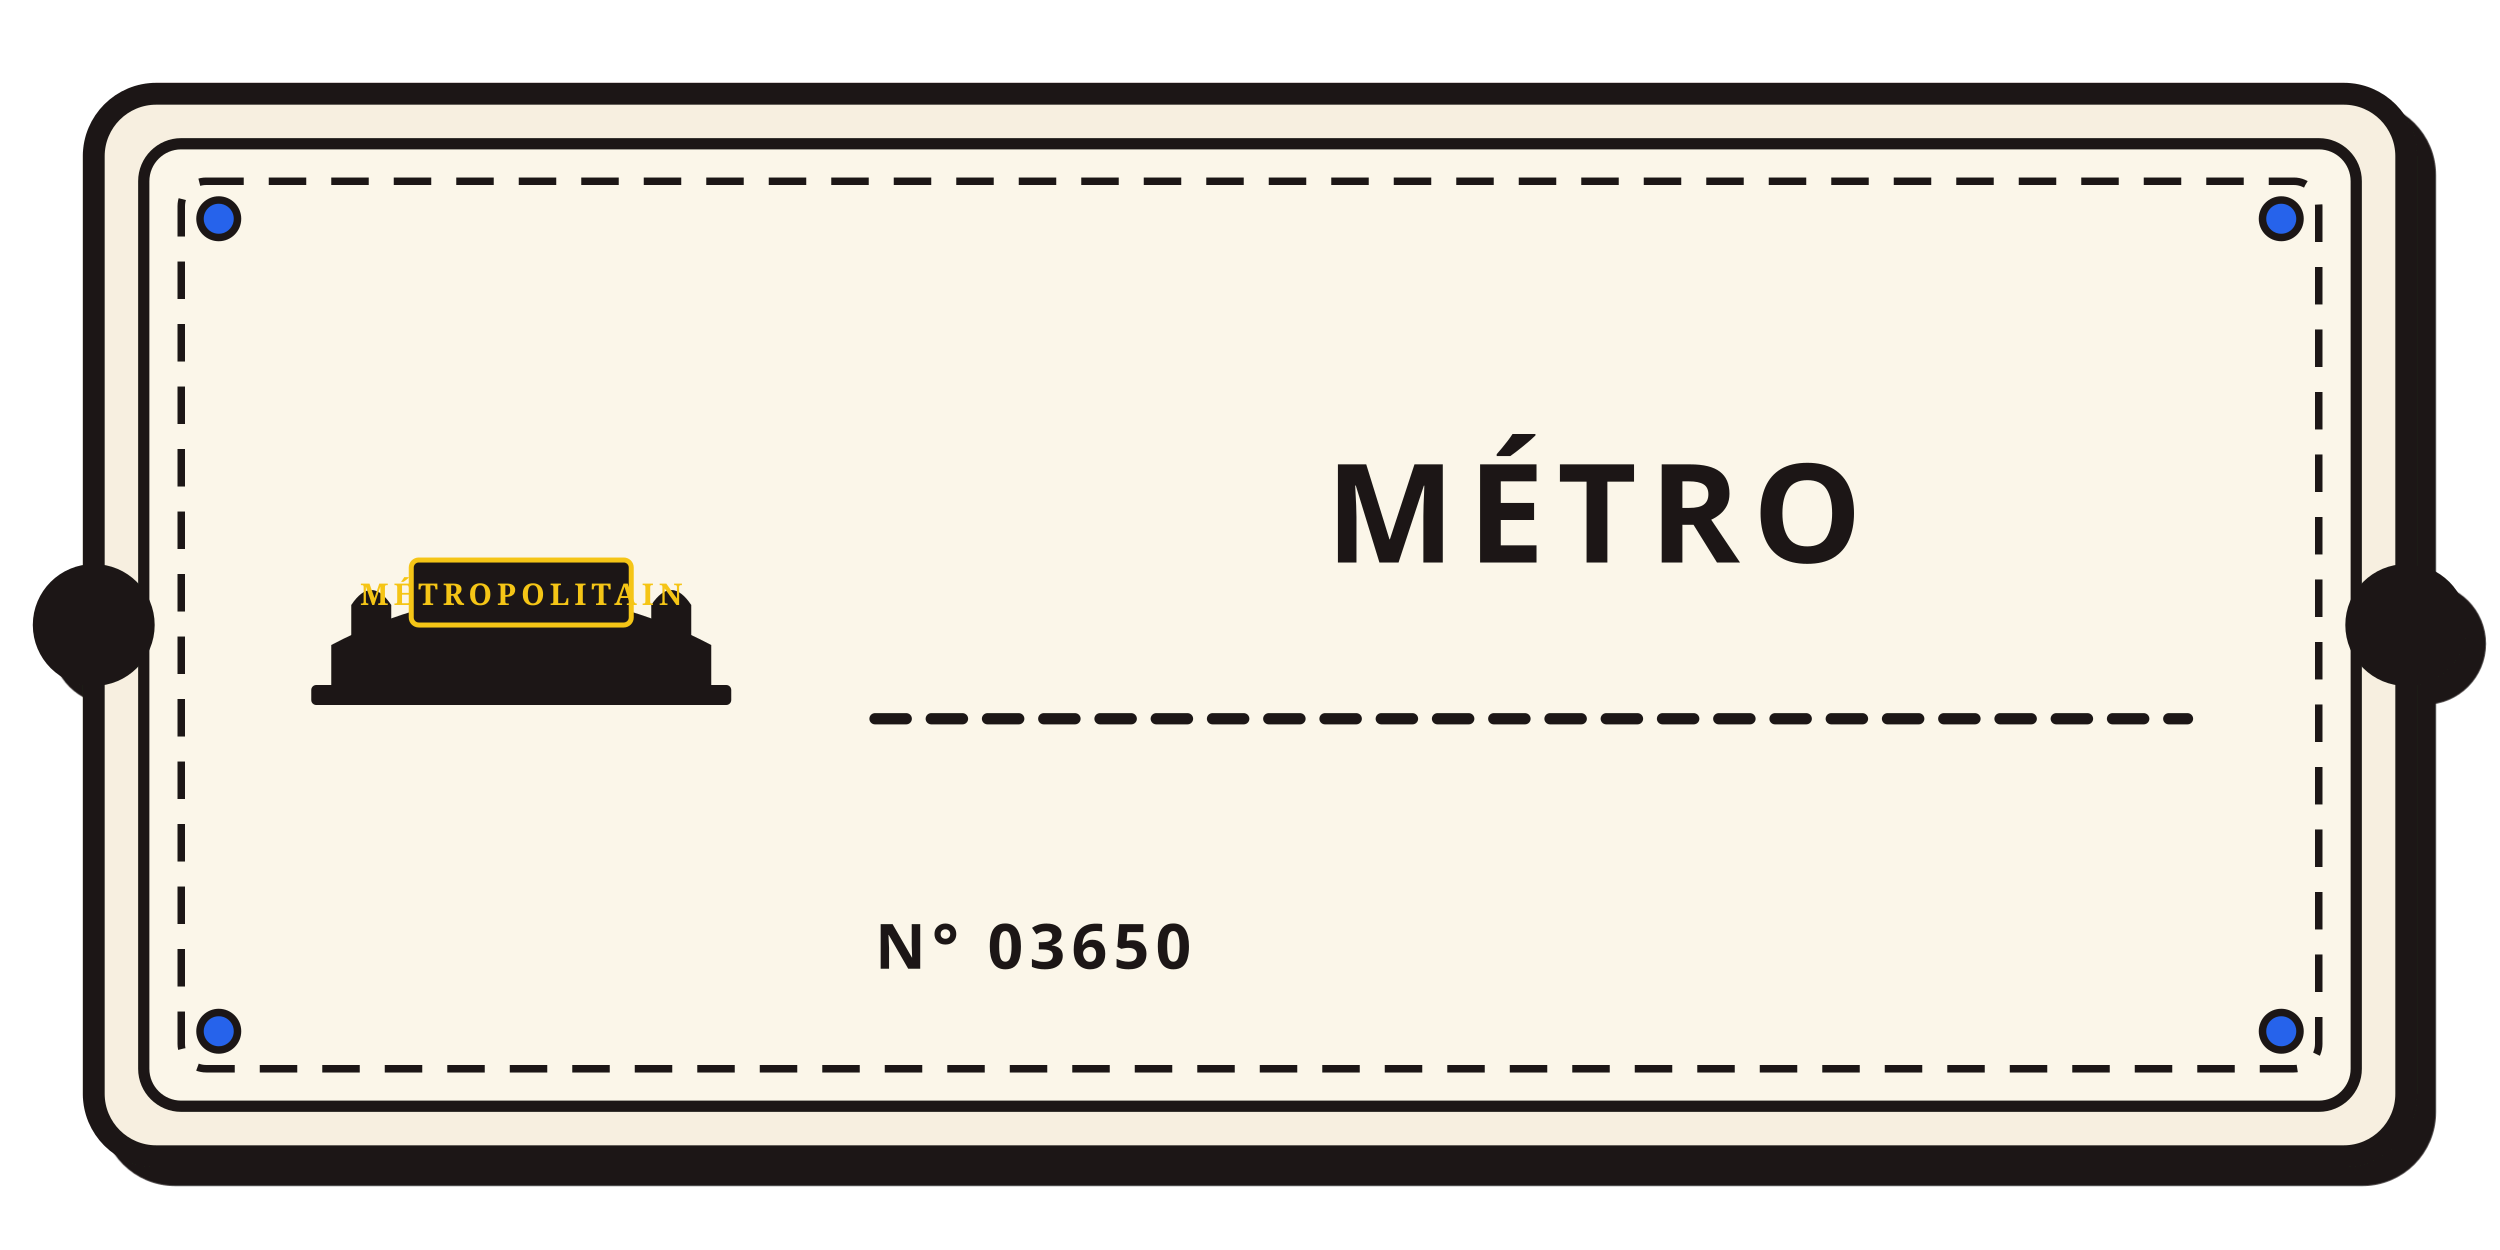
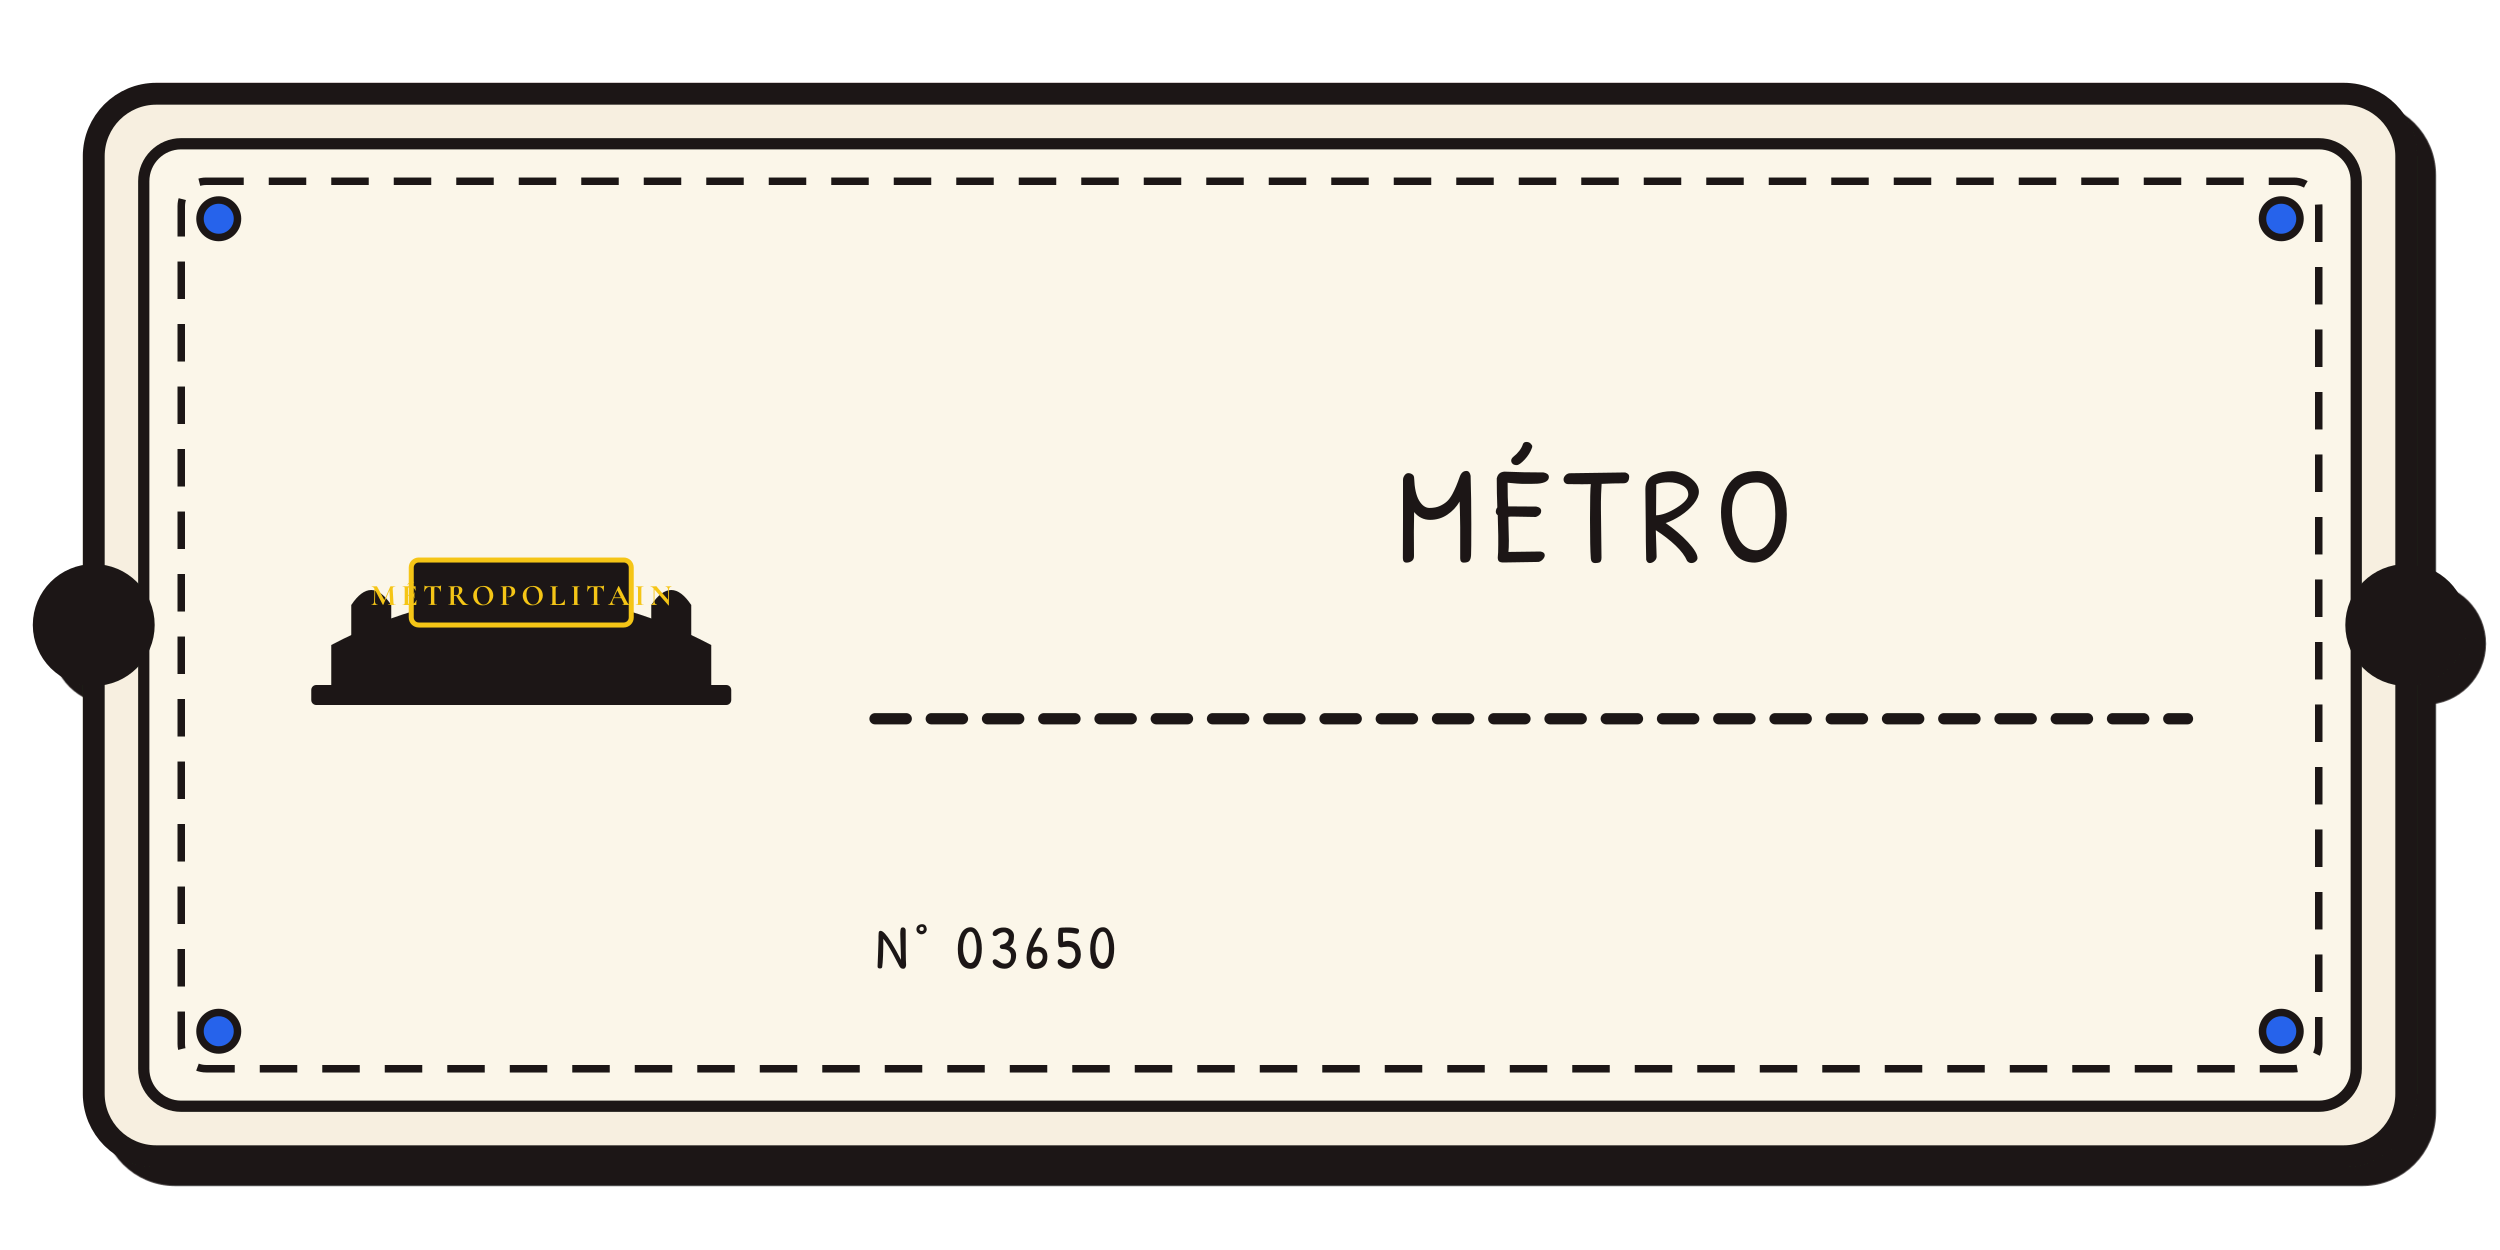
<svg xmlns="http://www.w3.org/2000/svg" viewBox="0 0 400 200" width="100%" height="100%">
  <defs>
    <filter id="comicShadow" x="-10%" y="-10%" width="125%" height="125%">
      <feDropShadow id="ticket-shadow" dx="3" dy="3" stdDeviation="0" flood-color="#1C1917" flood-opacity="1" />
    </filter>
  </defs>
  <g filter="url(#comicShadow)">
    <rect x="15" y="15" width="370" height="170" rx="10" ry="10" fill="#F7EFE0" stroke="#1C1917" stroke-width="3.5" />
    <rect x="23" y="23" width="354" height="154" rx="6" ry="6" fill="#FBF6E9" stroke="#1C1917" stroke-width="1.8" />
    <rect x="29" y="29" width="342" height="142" rx="4" ry="4" fill="none" stroke="#1C1917" stroke-width="1.2" stroke-dasharray="6,4" />
    <g id="ticket-accents" fill="#2563EB" stroke="#1C1917" stroke-width="1.2">
      <circle cx="35" cy="35" r="3" />
      <circle cx="365" cy="35" r="3" />
      <circle cx="35" cy="165" r="3" />
      <circle cx="365" cy="165" r="3" />
    </g>
    <circle cx="15" cy="100" r="9" fill="#1C1917" stroke="#1C1917" stroke-width="1.5" />
    <circle cx="385" cy="100" r="9" fill="#1C1917" stroke="#1C1917" stroke-width="1.5" />
    <g id="ticket-glyph" transform="translate(85, 100)">
      <g transform="scale(0.8) translate(-50, -28)">
        <path d="M 10,32 Q 48,12 86,32 L 86,40 L 10,40 Z" fill="#1C1917" />
        <path d="M 14,40 L 14,24 Q 18,18 22,24 L 22,40 Z" fill="#1C1917" />
        <path d="M 74,40 L 74,24 Q 78,18 82,24 L 82,40 Z" fill="#1C1917" />
        <rect x="26" y="15" width="44" height="13" rx="1.5" fill="#1C1917" stroke="#F5C518" stroke-width="1" />
-         <text x="48" y="24" font-family="'Cormorant Garamond', 'EB Garamond', serif" font-size="6" font-weight="bold" fill="#F5C518" text-anchor="middle" letter-spacing="1">MÉTROPOLITAIN</text>
+         <g fill="#F5C518">
+           <path d="M18.58,23.24 L18.64,20.39 L18.81,20.40 L18.75,23.24 Q18.74,23.56 18.88,23.74 Q19.01,23.93 19.26,23.93 Q19.27,23.93 19.27,23.96 Q19.27,24.00 19.26,24.00 Q19.12,24.00 18.99,23.99 Q18.85,23.99 18.67,23.99 Q18.48,23.99 18.33,23.99 Q18.17,24.00 18.04,24.00 Q18.02,24.00 18.02,23.96 Q18.02,23.93 18.04,23.93 Q18.28,23.93 18.43,23.74 Q18.57,23.56 18.58,23.24 ZM22.87,23.93 Q22.89,23.93 22.89,23.96 Q22.89,24.00 22.87,24.00 Q22.72,24.00 22.52,23.99 Q22.32,23.99 22.11,23.99 Q21.88,23.99 21.69,23.99 Q21.50,24.00 21.34,24.00 Q21.33,24.00 21.33,23.96 Q21.33,23.93 21.34,23.93 Q21.63,23.93 21.71,23.85 Q21.79,23.77 21.77,23.51 L21.63,20.85 L21.94,20.37 L20.41,23.96 Q20.40,23.98 20.36,23.98 Q20.32,23.98 20.31,23.96 L18.63,20.75 Q18.40,20.32 18.08,20.32 Q18.06,20.32 18.06,20.29 Q18.06,20.25 18.08,20.25 Q18.21,20.25 18.34,20.26 Q18.48,20.26 18.58,20.26 Q18.73,20.26 18.85,20.26 Q18.97,20.25 19.03,20.25 Q19.12,20.25 19.16,20.31 Q19.21,20.37 19.31,20.56 L20.65,23.08 L20.35,23.62 L21.76,20.40 Q21.79,20.32 21.83,20.28 Q21.87,20.25 21.94,20.25 Q22.00,20.25 22.06,20.26 Q22.13,20.26 22.22,20.26 Q22.41,20.26 22.55,20.26 Q22.68,20.25 22.81,20.25 Q22.83,20.25 22.83,20.29 Q22.83,20.32 22.81,20.32 Q22.54,20.32 22.41,20.44 Q22.28,20.55 22.29,20.79 L22.44,23.51 Q22.45,23.69 22.48,23.78 Q22.51,23.87 22.60,23.90 Q22.69,23.93 22.87,23.93 ZM26.92,24.00 L24.26,24.00 Q24.25,24.00 24.25,23.96 Q24.25,23.93 24.26,23.93 Q24.45,23.93 24.54,23.90 Q24.63,23.87 24.66,23.78 Q24.69,23.69 24.69,23.51 L24.69,20.74 Q24.69,20.56 24.66,20.48 Q24.63,20.39 24.54,20.36 Q24.45,20.32 24.26,20.32 Q24.25,20.32 24.25,20.29 Q24.25,20.25 24.26,20.25 L26.81,20.25 Q26.87,20.25 26.87,20.30 L26.88,21.10 Q26.88,21.11 26.85,21.12 Q26.82,21.13 26.81,21.11 Q26.71,20.75 26.48,20.59 Q26.26,20.42 25.88,20.42 L25.70,20.42 Q25.58,20.42 25.51,20.46 Q25.43,20.49 25.39,20.56 Q25.36,20.63 25.36,20.74 L25.36,23.49 Q25.36,23.60 25.39,23.68 Q25.42,23.76 25.48,23.80 Q25.54,23.83 25.63,23.83 L25.83,23.83 Q26.30,23.83 26.58,23.64 Q26.86,23.45 26.99,23.05 Q27.00,23.03 27.03,23.04 Q27.07,23.05 27.07,23.06 Q27.04,23.23 27.02,23.47 Q27.01,23.71 27.01,23.91 Q27.01,24.00 26.92,24.00 ZM26.58,22.66 Q26.58,22.42 26.39,22.27 Q26.21,22.13 25.85,22.13 L25.04,22.13 L25.04,21.97 L25.85,21.97 Q26.21,21.97 26.39,21.84 Q26.57,21.72 26.57,21.51 Q26.57,21.49 26.61,21.49 Q26.64,21.49 26.64,21.51 Q26.64,21.71 26.64,21.82 Q26.63,21.93 26.63,22.05 Q26.63,22.20 26.64,22.34 Q26.65,22.49 26.65,22.66 Q26.65,22.67 26.62,22.67 Q26.58,22.67 26.58,22.66 ZM25.22,19.93 Q25.20,19.94 25.19,19.91 Q25.18,19.87 25.19,19.87 Q25.41,19.71 25.59,19.55 Q25.77,19.39 25.95,19.24 Q25.97,19.22 26.09,19.25 Q26.21,19.27 26.34,19.32 Q26.47,19.37 26.54,19.41 Q26.62,19.45 26.56,19.46 Q26.15,19.56 25.84,19.67 Q25.53,19.79 25.22,19.93 ZM29.66,20.39 Q29.30,20.39 29.04,20.63 Q28.79,20.87 28.64,21.32 Q28.63,21.34 28.60,21.33 Q28.57,21.33 28.57,21.31 Q28.58,21.23 28.59,21.07 Q28.61,20.92 28.62,20.74 Q28.64,20.56 28.65,20.39 Q28.65,20.23 28.65,20.12 Q28.65,20.09 28.69,20.09 Q28.72,20.09 28.72,20.12 Q28.72,20.18 28.78,20.20 Q28.85,20.23 28.93,20.24 Q29.01,20.25 29.06,20.25 Q29.58,20.27 30.27,20.27 Q30.69,20.27 30.94,20.26 Q31.19,20.25 31.43,20.25 Q31.64,20.25 31.75,20.22 Q31.86,20.20 31.89,20.10 Q31.90,20.08 31.93,20.08 Q31.97,20.08 31.97,20.10 Q31.95,20.20 31.95,20.37 Q31.94,20.54 31.93,20.73 Q31.92,20.92 31.91,21.07 Q31.91,21.23 31.91,21.31 Q31.91,21.33 31.88,21.33 Q31.85,21.33 31.84,21.31 Q31.75,20.84 31.50,20.61 Q31.25,20.39 30.90,20.39 Q30.78,20.39 30.72,20.42 Q30.65,20.45 30.63,20.53 Q30.61,20.61 30.61,20.75 L30.61,23.51 Q30.61,23.69 30.65,23.78 Q30.68,23.87 30.79,23.90 Q30.89,23.93 31.11,23.93 Q31.13,23.93 31.13,23.96 Q31.13,24.00 31.11,24.00 Q30.94,24.00 30.73,23.99 Q30.52,23.99 30.27,23.99 Q30.03,23.99 29.82,23.99 Q29.61,24.00 29.43,24.00 Q29.42,24.00 29.42,23.96 Q29.42,23.93 29.43,23.93 Q29.64,23.93 29.75,23.90 Q29.86,23.87 29.90,23.78 Q29.94,23.69 29.94,23.51 L29.94,20.74 Q29.94,20.60 29.92,20.53 Q29.90,20.45 29.84,20.42 Q29.78,20.39 29.66,20.39 ZM36.37,24.00 Q36.28,24.00 36.08,23.77 Q35.88,23.55 35.59,23.12 Q35.31,22.70 34.96,22.10 L35.51,21.94 Q35.99,22.66 36.33,23.10 Q36.67,23.54 36.93,23.73 Q37.20,23.93 37.44,23.93 Q37.45,23.93 37.45,23.96 Q37.45,24.00 37.44,24.00 Q37.02,24.00 36.75,24.00 Q36.49,24.00 36.37,24.00 ZM35.08,20.23 Q35.63,20.23 35.93,20.43 Q36.22,20.63 36.22,20.99 Q36.22,21.35 36.03,21.62 Q35.83,21.89 35.52,22.04 Q35.21,22.19 34.87,22.19 Q34.78,22.19 34.70,22.19 Q34.61,22.19 34.54,22.19 L34.54,23.51 Q34.54,23.69 34.57,23.78 Q34.60,23.87 34.69,23.90 Q34.78,23.93 34.96,23.93 Q34.98,23.93 34.98,23.96 Q34.98,24.00 34.96,24.00 Q34.81,24.00 34.62,23.99 Q34.42,23.99 34.20,23.99 Q33.98,23.99 33.79,23.99 Q33.59,24.00 33.43,24.00 Q33.42,24.00 33.42,23.96 Q33.42,23.93 33.43,23.93 Q33.62,23.93 33.71,23.90 Q33.80,23.87 33.83,23.78 Q33.87,23.69 33.87,23.51 L33.87,20.74 Q33.87,20.56 33.84,20.48 Q33.81,20.39 33.72,20.36 Q33.63,20.32 33.44,20.32 Q33.43,20.32 33.43,20.29 Q33.43,20.25 33.44,20.25 Q33.60,20.25 33.79,20.26 Q33.98,20.27 34.20,20.27 Q34.39,20.27 34.63,20.25 Q34.87,20.23 35.08,20.23 ZM35.54,21.22 Q35.54,20.87 35.47,20.68 Q35.40,20.50 35.27,20.43 Q35.14,20.36 34.98,20.36 Q34.74,20.36 34.64,20.45 Q34.54,20.54 34.54,20.75 L34.54,22.02 Q34.62,22.03 34.72,22.04 Q34.81,22.04 34.89,22.04 Q35.24,22.04 35.39,21.85 Q35.54,21.65 35.54,21.22 ZM40.29,24.07 Q39.86,24.07 39.51,23.92 Q39.16,23.77 38.91,23.50 Q38.66,23.23 38.52,22.88 Q38.39,22.52 38.39,22.13 Q38.39,21.64 38.58,21.28 Q38.77,20.91 39.08,20.67 Q39.39,20.42 39.76,20.30 Q40.13,20.18 40.50,20.18 Q40.95,20.18 41.30,20.34 Q41.65,20.50 41.89,20.77 Q42.14,21.04 42.27,21.38 Q42.40,21.73 42.40,22.09 Q42.40,22.51 42.23,22.87 Q42.06,23.23 41.77,23.50 Q41.48,23.77 41.10,23.92 Q40.72,24.07 40.29,24.07 ZM40.49,23.92 Q40.82,23.92 41.09,23.73 Q41.35,23.54 41.51,23.17 Q41.66,22.79 41.66,22.26 Q41.66,21.71 41.49,21.28 Q41.32,20.84 41.01,20.59 Q40.70,20.35 40.26,20.35 Q39.71,20.35 39.42,20.76 Q39.13,21.17 39.13,21.91 Q39.13,22.34 39.23,22.71 Q39.33,23.08 39.51,23.36 Q39.70,23.63 39.95,23.77 Q40.20,23.92 40.49,23.92 ZM44.99,23.49 Q44.99,23.67 45.03,23.76 Q45.06,23.86 45.19,23.89 Q45.32,23.93 45.56,23.93 Q45.58,23.93 45.58,23.96 Q45.58,24.00 45.56,24.00 Q45.37,24.00 45.15,23.99 Q44.92,23.99 44.66,23.99 Q44.44,23.99 44.25,23.99 Q44.05,24.00 43.89,24.00 Q43.88,24.00 43.88,23.96 Q43.88,23.93 43.89,23.93 Q44.08,23.93 44.17,23.90 Q44.26,23.87 44.29,23.78 Q44.32,23.69 44.32,23.51 L44.32,20.74 Q44.32,20.56 44.29,20.48 Q44.26,20.39 44.17,20.36 Q44.08,20.32 43.89,20.32 Q43.88,20.32 43.88,20.29 Q43.88,20.25 43.89,20.25 Q44.05,20.25 44.24,20.26 Q44.43,20.27 44.65,20.27 Q44.79,20.27 45.03,20.25 Q45.26,20.23 45.47,20.23 Q45.84,20.23 46.14,20.33 Q46.43,20.43 46.60,20.65 Q46.77,20.86 46.79,21.22 Q46.80,21.52 46.69,21.75 Q46.58,21.98 46.38,22.13 Q46.19,22.28 45.95,22.35 Q45.71,22.43 45.48,22.43 Q45.42,22.43 45.34,22.42 Q45.27,22.42 45.20,22.40 Q45.18,22.39 45.18,22.35 Q45.19,22.31 45.21,22.32 Q45.26,22.33 45.32,22.34 Q45.38,22.34 45.42,22.34 Q45.59,22.34 45.74,22.24 Q45.88,22.13 45.97,21.91 Q46.06,21.68 46.06,21.35 Q46.06,21.04 45.97,20.82 Q45.88,20.60 45.71,20.48 Q45.53,20.36 45.27,20.36 Q45.17,20.36 45.10,20.39 Q45.04,20.42 45.01,20.51 Q44.99,20.59 44.99,20.75 L44.99,23.49 ZM50.20,24.07 Q49.77,24.07 49.42,23.92 Q49.07,23.77 48.82,23.50 Q48.57,23.23 48.44,22.88 Q48.30,22.52 48.30,22.13 Q48.30,21.64 48.49,21.28 Q48.68,20.91 48.99,20.67 Q49.30,20.42 49.68,20.30 Q50.05,20.18 50.41,20.18 Q50.86,20.18 51.21,20.34 Q51.56,20.50 51.81,20.77 Q52.05,21.04 52.18,21.38 Q52.31,21.73 52.31,22.09 Q52.31,22.51 52.14,22.87 Q51.98,23.23 51.68,23.50 Q51.39,23.77 51.01,23.92 Q50.63,24.07 50.20,24.07 ZM50.40,23.92 Q50.74,23.92 51.00,23.73 Q51.27,23.54 51.42,23.17 Q51.57,22.79 51.57,22.26 Q51.57,21.71 51.41,21.28 Q51.24,20.84 50.92,20.59 Q50.61,20.35 50.17,20.35 Q49.63,20.35 49.34,20.76 Q49.04,21.17 49.04,21.91 Q49.04,22.34 49.14,22.71 Q49.24,23.08 49.43,23.36 Q49.61,23.63 49.86,23.77 Q50.11,23.92 50.40,23.92 ZM54.88,20.74 L54.88,23.49 Q54.88,23.63 54.91,23.71 Q54.93,23.78 55.01,23.81 Q55.08,23.83 55.22,23.83 L55.43,23.83 Q55.90,23.83 56.24,23.58 Q56.58,23.33 56.69,22.91 Q56.70,22.89 56.73,22.90 Q56.76,22.90 56.76,22.92 Q56.74,23.12 56.72,23.40 Q56.71,23.68 56.71,23.91 Q56.71,24.00 56.62,24.00 L53.78,24.00 Q53.77,24.00 53.77,23.96 Q53.77,23.93 53.78,23.93 Q53.97,23.93 54.06,23.90 Q54.15,23.87 54.18,23.78 Q54.22,23.69 54.22,23.51 L54.22,20.74 Q54.22,20.56 54.18,20.48 Q54.15,20.39 54.06,20.36 Q53.97,20.32 53.78,20.32 Q53.77,20.32 53.77,20.29 Q53.77,20.25 53.78,20.25 Q53.93,20.25 54.13,20.26 Q54.33,20.27 54.55,20.27 Q54.77,20.27 54.97,20.26 Q55.16,20.25 55.31,20.25 Q55.33,20.25 55.33,20.29 Q55.33,20.32 55.31,20.32 Q55.13,20.32 55.04,20.36 Q54.94,20.39 54.91,20.48 Q54.88,20.57 54.88,20.74 ZM59.24,23.51 Q59.24,23.69 59.27,23.78 Q59.30,23.87 59.39,23.90 Q59.48,23.93 59.66,23.93 Q59.68,23.93 59.68,23.96 Q59.68,24.00 59.66,24.00 Q59.51,24.00 59.31,23.99 Q59.12,23.99 58.90,23.99 Q58.68,23.99 58.48,23.99 Q58.28,24.00 58.13,24.00 Q58.12,24.00 58.12,23.96 Q58.12,23.93 58.13,23.93 Q58.31,23.93 58.41,23.90 Q58.50,23.87 58.53,23.78 Q58.56,23.69 58.56,23.51 L58.56,20.74 Q58.56,20.56 58.53,20.48 Q58.50,20.39 58.41,20.36 Q58.31,20.32 58.13,20.32 Q58.12,20.32 58.12,20.29 Q58.12,20.25 58.13,20.25 Q58.28,20.25 58.48,20.26 Q58.68,20.27 58.90,20.27 Q59.12,20.27 59.32,20.26 Q59.51,20.25 59.66,20.25 Q59.68,20.25 59.68,20.29 Q59.68,20.32 59.66,20.32 Q59.48,20.32 59.39,20.36 Q59.30,20.39 59.27,20.48 Q59.24,20.57 59.24,20.75 L59.24,23.51 ZM62.26,20.39 Q61.89,20.39 61.64,20.63 Q61.38,20.87 61.23,21.32 Q61.23,21.34 61.20,21.33 Q61.17,21.33 61.17,21.31 Q61.18,21.23 61.19,21.07 Q61.20,20.92 61.22,20.74 Q61.23,20.56 61.24,20.39 Q61.25,20.23 61.25,20.12 Q61.25,20.09 61.28,20.09 Q61.32,20.09 61.32,20.12 Q61.32,20.18 61.38,20.20 Q61.44,20.23 61.52,20.24 Q61.60,20.25 61.66,20.25 Q62.17,20.27 62.87,20.27 Q63.28,20.27 63.54,20.26 Q63.79,20.25 64.02,20.25 Q64.24,20.25 64.35,20.22 Q64.46,20.20 64.49,20.10 Q64.50,20.08 64.53,20.08 Q64.56,20.08 64.56,20.10 Q64.55,20.20 64.54,20.37 Q64.53,20.54 64.52,20.73 Q64.52,20.92 64.51,21.07 Q64.50,21.23 64.50,21.31 Q64.50,21.33 64.47,21.33 Q64.44,21.33 64.44,21.31 Q64.35,20.84 64.10,20.61 Q63.85,20.39 63.49,20.39 Q63.38,20.39 63.31,20.42 Q63.25,20.45 63.23,20.53 Q63.21,20.61 63.21,20.75 L63.21,23.51 Q63.21,23.69 63.24,23.78 Q63.28,23.87 63.38,23.90 Q63.49,23.93 63.70,23.93 Q63.72,23.93 63.72,23.96 Q63.72,24.00 63.70,24.00 Q63.54,24.00 63.33,23.99 Q63.12,23.99 62.87,23.99 Q62.62,23.99 62.41,23.99 Q62.20,24.00 62.03,24.00 Q62.01,24.00 62.01,23.96 Q62.01,23.93 62.03,23.93 Q62.24,23.93 62.35,23.90 Q62.46,23.87 62.50,23.78 Q62.53,23.69 62.53,23.51 L62.53,20.74 Q62.53,20.60 62.51,20.53 Q62.49,20.45 62.43,20.42 Q62.37,20.39 62.26,20.39 ZM66.39,22.63 L66.48,22.46 L68.21,22.46 L68.25,22.63 L66.39,22.63 ZM69.67,23.93 Q69.70,23.93 69.70,23.96 Q69.70,24.00 69.67,24.00 Q69.49,24.00 69.29,23.99 Q69.10,23.98 68.92,23.98 Q68.71,23.98 68.56,23.99 Q68.41,24.00 68.23,24.00 Q68.20,24.00 68.20,23.96 Q68.20,23.93 68.23,23.93 Q68.47,23.93 68.51,23.83 Q68.55,23.73 68.40,23.44 L67.18,21.03 L67.48,20.51 L66.28,23.15 Q66.12,23.51 66.28,23.72 Q66.43,23.93 66.77,23.93 Q66.80,23.93 66.80,23.96 Q66.80,24.00 66.77,24.00 Q66.59,24.00 66.44,23.99 Q66.29,23.98 66.06,23.98 Q65.83,23.98 65.69,23.99 Q65.55,24.00 65.34,24.00 Q65.32,24.00 65.32,23.96 Q65.32,23.93 65.34,23.93 Q65.50,23.93 65.62,23.86 Q65.74,23.79 65.85,23.61 Q65.97,23.42 66.12,23.09 L67.42,20.23 Q67.43,20.21 67.48,20.20 Q67.53,20.20 67.53,20.23 L69.03,23.18 Q69.18,23.46 69.28,23.62 Q69.39,23.79 69.48,23.86 Q69.57,23.93 69.67,23.93 ZM72.02,23.51 Q72.02,23.69 72.05,23.78 Q72.08,23.87 72.17,23.90 Q72.26,23.93 72.45,23.93 Q72.47,23.93 72.47,23.96 Q72.47,24.00 72.45,24.00 Q72.29,24.00 72.10,23.99 Q71.91,23.99 71.68,23.99 Q71.47,23.99 71.27,23.99 Q71.07,24.00 70.91,24.00 Q70.90,24.00 70.90,23.96 Q70.90,23.93 70.91,23.93 Q71.10,23.93 71.19,23.90 Q71.28,23.87 71.32,23.78 Q71.35,23.69 71.35,23.51 L71.35,20.74 Q71.35,20.56 71.32,20.48 Q71.28,20.39 71.19,20.36 Q71.10,20.32 70.91,20.32 Q70.90,20.32 70.90,20.29 Q70.90,20.25 70.91,20.25 Q71.07,20.25 71.27,20.26 Q71.47,20.27 71.68,20.27 Q71.91,20.27 72.10,20.26 Q72.30,20.25 72.45,20.25 Q72.47,20.25 72.47,20.29 Q72.47,20.32 72.45,20.32 Q72.27,20.32 72.18,20.36 Q72.08,20.39 72.05,20.48 Q72.02,20.57 72.02,20.75 L72.02,23.51 ZM74.47,23.24 L74.47,20.39 L74.65,20.40 L74.65,23.24 Q74.65,23.56 74.79,23.74 Q74.92,23.93 75.15,23.93 Q75.16,23.93 75.16,23.96 Q75.16,24.00 75.15,24.00 Q75.02,24.00 74.88,23.99 Q74.74,23.99 74.57,23.99 Q74.39,23.99 74.22,23.99 Q74.05,24.00 73.90,24.00 Q73.89,24.00 73.89,23.96 Q73.89,23.93 73.90,23.93 Q74.17,23.93 74.32,23.74 Q74.47,23.56 74.47,23.24 ZM77.53,24.09 Q77.53,24.11 77.51,24.11 Q77.48,24.11 77.47,24.11 L74.51,20.74 Q74.29,20.50 74.14,20.41 Q73.99,20.32 73.84,20.32 Q73.83,20.32 73.83,20.29 Q73.83,20.25 73.84,20.25 Q73.96,20.25 74.09,20.26 Q74.22,20.26 74.32,20.26 Q74.54,20.26 74.71,20.26 Q74.89,20.25 74.98,20.25 Q75.06,20.25 75.10,20.32 Q75.14,20.39 75.28,20.56 L77.49,23.10 L77.53,24.09 ZM77.53,21.02 L77.53,24.09 L77.36,23.91 L77.36,21.02 Q77.36,20.70 77.23,20.51 Q77.10,20.32 76.86,20.32 Q76.85,20.32 76.85,20.29 Q76.85,20.25 76.86,20.25 Q76.99,20.25 77.14,20.26 Q77.28,20.27 77.44,20.27 Q77.61,20.27 77.76,20.26 Q77.92,20.25 78.05,20.25 Q78.06,20.25 78.06,20.29 Q78.06,20.32 78.05,20.32 Q77.81,20.32 77.67,20.51 Q77.53,20.70 77.53,21.02 Z" />
+         </g>
        <rect x="6" y="40" width="84" height="4" rx="1" fill="#1C1917" />
      </g>
    </g>
-     <text id="ticket-title" x="255" y="90" font-family="'Patrick Hand', 'Comic Neue', sans-serif" font-size="22" font-weight="bold" fill="#1C1917" text-anchor="middle" letter-spacing="2">MÉTRO</text>
+     <g id="ticket-title" fill="#1C1917">
+       <path d="M234.62,75.35 Q235.15,75.35 235.30,76.12 Q235.41,79.70 235.41,83.94 Q235.41,88.17 235.37,88.83 Q235.33,89.49 235.08,89.76 Q234.84,90.02 234.20,90.02 Q233.63,90.02 233.63,89.32 L233.63,84.35 Q233.63,83.14 233.59,81.86 Q233.54,80.58 233.54,80.25 Q232.80,81.53 231.56,82.36 Q230.33,83.18 228.81,83.18 Q227.30,83.18 226.26,81.93 Q226.22,83.27 226.22,85.11 Q226.22,86.94 226.24,88.97 Q226.24,89.52 225.88,89.77 Q225.51,90.02 225.05,90.02 Q224.46,90.02 224.46,89.30 Q224.48,87.32 224.48,83.03 L224.48,76.78 Q224.48,76.40 224.73,76.05 Q224.99,75.70 225.33,75.70 Q225.67,75.70 225.95,75.89 Q226.24,76.07 226.26,76.45 Q226.35,78.89 227.05,80.08 Q227.76,81.27 228.72,81.27 Q229.69,81.27 230.39,80.95 Q231.08,80.63 231.53,80.21 Q231.98,79.79 232.40,79.02 Q232.99,77.92 233.54,76.32 Q233.87,75.35 234.62,75.35 ZM243.66,71.08 Q243.79,70.71 244.22,70.71 Q244.65,70.71 244.90,70.97 Q245.16,71.23 245.16,71.40 Q245.16,71.56 245.11,71.67 Q244.76,72.66 243.94,73.54 Q243.11,74.42 242.67,74.42 Q242.23,74.42 242.01,74.20 Q241.79,73.98 241.79,73.69 Q241.79,73.39 242.12,73.10 Q243.31,72.16 243.66,71.08 ZM239.64,82.43 Q239.33,82.23 239.33,81.86 Q239.33,81.49 239.57,81.18 Q239.48,78.98 239.48,76.54 Q239.61,76.01 239.89,75.77 Q240.16,75.52 240.69,75.46 Q243.59,75.59 246.98,75.59 Q247.82,75.77 247.82,76.32 Q247.82,77.24 246.02,77.39 Q245.53,77.42 244.96,77.42 L243.53,77.42 Q243.11,77.42 241.22,77.24 Q241.22,79.99 241.31,81.02 Q242.47,81.05 245.80,81.05 Q246.59,81.20 246.59,81.76 Q246.59,82.32 245.95,82.63 Q245.88,82.67 245.71,82.72 L241.90,82.65 Q241.55,82.65 241.33,82.70 L241.42,86.48 Q241.42,87.76 241.35,88.31 L246.46,88.24 Q247.16,88.35 247.16,88.83 Q247.16,89.16 246.86,89.49 Q246.56,89.82 246.17,89.91 L240.54,90.00 Q240.03,90.00 239.83,89.81 Q239.64,89.63 239.64,89.19 Q239.72,88.57 239.72,87.21 L239.72,85.67 L239.64,82.43 ZM251.12,75.72 L260.03,75.59 Q260.67,75.79 260.67,76.23 Q260.67,77.33 259.76,77.33 Q258.11,77.33 256.26,77.42 Q256.15,79.31 256.15,80.27 Q256.15,81.22 256.15,81.49 L256.24,89.21 Q256.24,89.89 255.89,90.00 Q255.63,90.09 255.23,90.09 Q254.59,90.09 254.53,89.36 Q254.40,87.67 254.40,83.04 Q254.40,78.41 254.53,77.46 Q254.06,77.48 253.16,77.48 Q252.26,77.48 250.92,77.46 Q250.57,77.46 250.37,77.24 Q250.17,77.02 250.17,76.70 Q250.17,76.38 250.45,76.07 Q250.72,75.77 251.12,75.72 ZM264.71,89.77 Q264.36,90.09 263.95,90.09 Q263.55,90.09 263.39,89.56 Q263.32,86.66 263.32,83.77 L263.26,78.23 Q263.26,76.56 264.73,75.94 Q265.92,75.39 267.55,75.39 Q268.38,75.39 269.34,75.80 Q270.30,76.21 271.06,76.99 Q271.82,77.77 271.82,78.68 Q271.82,79.59 270.98,80.64 Q270.14,81.68 268.91,82.49 Q267.68,83.29 266.51,83.69 Q268.56,85.12 270.08,86.75 Q271.60,88.39 271.60,89.30 Q271.60,89.58 271.31,89.83 Q271.02,90.09 270.62,90.09 Q270.21,90.09 269.93,89.74 Q269.44,88.57 268.09,87.28 Q266.74,86.00 264.93,84.83 L265.06,89.05 Q265.06,89.45 264.71,89.77 ZM268.29,81.22 Q270.12,80.06 270.12,79.12 Q270.12,78.19 269.20,77.68 Q268.27,77.17 267.01,77.17 Q265.75,77.17 265.00,77.48 Q264.97,78.60 264.97,82.45 Q266.45,82.39 268.29,81.22 ZM281.16,75.37 Q282.70,75.37 283.78,76.36 Q285.89,78.25 285.89,82.33 Q285.89,86.41 283.56,88.75 Q282.35,89.91 280.77,90.02 Q278.68,90.02 277.51,88.59 Q276.35,87.16 275.85,85.39 Q275.36,83.62 275.36,81.97 Q275.36,79.15 276.70,77.33 Q278.11,75.37 281.16,75.37 ZM281.01,77.20 Q278.06,77.20 277.34,79.99 Q277.12,80.74 277.12,81.90 Q277.12,83.07 277.56,84.61 Q278.15,86.68 279.32,87.51 Q280.00,88.04 280.97,88.04 Q281.94,88.04 282.70,87.17 Q283.47,86.30 283.76,84.96 Q284.05,83.62 284.05,82.26 Q284.05,79.84 283.35,78.52 Q282.66,77.20 281.01,77.20 Z" />
+     </g>
    <line x1="140" y1="115" x2="350" y2="115" stroke="#1C1917" stroke-width="1.8" stroke-dasharray="5,4" stroke-linecap="round" />
-     <text id="ticket-serial" x="140" y="155" font-family="'Patrick Hand', 'Comic Neue', sans-serif" font-size="10" font-weight="bold" fill="#1C1917" letter-spacing="1">N° 03650</text>
+     <g id="ticket-serial" fill="#1C1917">
+       <path d="M144.49,148.38 Q144.65,148.38 144.78,148.51 Q144.91,148.65 144.91,148.83 Q144.91,152.74 144.94,153.56 Q144.98,154.37 144.98,154.39 Q144.98,154.61 144.86,154.81 Q144.74,155.00 144.59,155.00 Q144.45,155.00 144.38,154.99 Q144.30,154.97 144.24,154.95 Q144.18,154.93 144.12,154.87 L144.02,154.77 Q143.98,154.73 143.91,154.62 Q143.85,154.50 143.81,154.43 Q143.77,154.36 143.69,154.19 Q143.60,154.01 143.31,153.47 Q143.03,152.93 142.80,152.50 Q142.01,151.05 141.33,150.21 Q141.33,153.46 141.15,154.72 Q141.12,154.96 140.78,154.96 Q140.62,154.96 140.51,154.88 Q140.41,154.80 140.41,154.62 Q140.41,154.44 140.49,152.64 Q140.56,150.84 140.56,150.40 Q140.56,149.95 140.56,149.83 Q140.56,149.11 140.67,149.02 Q140.78,148.93 140.90,148.93 Q141.45,148.93 142.58,150.73 Q142.80,151.08 143.42,152.19 Q144.04,153.31 144.16,153.57 L144.04,149.42 Q144.04,148.56 144.23,148.44 Q144.33,148.38 144.49,148.38 ZM147.56,147.87 Q148.07,147.87 148.22,148.37 Q148.28,148.54 148.28,148.75 Q148.23,149.16 147.87,149.37 Q147.68,149.49 147.42,149.49 Q147.16,149.49 146.89,149.28 Q146.63,149.06 146.63,148.69 Q146.63,148.32 146.89,148.09 Q147.16,147.87 147.56,147.87 ZM147.80,148.63 Q147.80,148.43 147.70,148.36 Q147.60,148.29 147.47,148.29 Q147.35,148.29 147.23,148.40 Q147.12,148.50 147.12,148.64 Q147.12,148.96 147.46,148.96 Q147.80,148.96 147.80,148.63 ZM153.25,151.84 Q153.25,150.50 153.73,149.48 Q153.97,148.96 154.38,148.66 Q154.79,148.36 155.32,148.36 Q156.10,148.36 156.59,149.38 Q157.09,150.39 157.09,151.78 Q157.09,153.18 156.63,154.09 Q156.17,155.01 155.33,155.01 Q153.25,155.01 153.25,151.84 ZM155.23,154.09 Q155.59,154.09 155.84,153.72 Q156.08,153.34 156.17,152.88 Q156.26,152.41 156.26,151.66 Q156.26,150.92 156.06,150.08 Q155.96,149.62 155.75,149.34 Q155.55,149.07 155.26,149.07 Q154.87,149.07 154.59,149.54 Q154.09,150.39 154.09,151.80 Q154.09,152.72 154.44,153.41 Q154.78,154.09 155.23,154.09 ZM160.60,149.16 Q160.01,149.16 159.50,149.67 Q159.36,149.77 159.25,149.77 Q159.14,149.77 159.06,149.75 Q158.83,149.68 158.83,149.43 Q158.83,149.02 159.35,148.71 Q159.87,148.40 160.58,148.40 Q161.29,148.40 161.77,148.78 Q162.24,149.15 162.24,149.75 Q162.24,150.35 162.11,150.75 Q161.97,151.15 161.52,151.41 Q162.58,151.81 162.58,152.85 Q162.58,153.73 162.05,154.37 Q161.52,155.00 160.76,155.00 Q159.99,155.00 159.41,154.63 Q158.83,154.27 158.83,153.81 Q158.83,153.72 158.93,153.60 Q159.03,153.48 159.22,153.48 Q159.41,153.48 159.63,153.66 Q159.85,153.83 160.13,154.00 Q160.41,154.18 160.76,154.18 Q161.76,154.18 161.76,152.93 Q161.76,152.45 161.42,152.16 Q161.07,151.86 160.44,151.85 Q160.31,151.84 160.25,151.83 Q160.18,151.82 160.08,151.74 Q159.97,151.66 159.97,151.49 Q159.97,151.13 160.37,151.10 Q160.77,151.07 161.09,150.74 Q161.40,150.41 161.40,149.91 Q161.40,149.63 161.16,149.40 Q160.92,149.16 160.60,149.16 ZM165.88,150.31 Q165.34,151.38 165.29,151.59 Q165.71,151.48 166.15,151.48 Q166.58,151.48 166.96,151.72 Q167.58,152.13 167.58,153.04 Q167.58,155.03 165.64,155.04 Q165.63,155.04 165.61,155.04 Q164.90,155.04 164.59,154.54 Q164.28,154.05 164.25,153.23 Q164.25,151.33 165.68,149.04 Q165.92,148.64 166.10,148.52 Q166.28,148.40 166.39,148.40 Q166.49,148.40 166.60,148.48 Q166.71,148.56 166.71,148.70 Q166.71,148.84 166.56,149.04 Q166.41,149.24 165.88,150.31 ZM166.61,152.48 Q166.38,152.26 166.00,152.26 Q165.62,152.26 165.44,152.32 Q165.30,152.38 165.22,152.47 Q165.14,152.57 165.08,152.77 Q165.01,152.97 165.01,153.31 Q165.01,153.66 165.21,153.91 Q165.40,154.17 165.68,154.17 Q166.24,154.17 166.53,153.84 Q166.83,153.51 166.83,153.10 Q166.83,152.70 166.61,152.48 ZM170.10,150.69 Q170.51,150.54 170.89,150.54 Q171.27,150.54 171.62,150.66 Q171.98,150.78 172.27,151.03 Q172.57,151.28 172.75,151.72 Q172.93,152.15 172.93,152.72 Q172.93,153.68 172.37,154.34 Q171.81,155.00 171.07,155.00 Q170.34,155.00 169.78,154.66 Q169.23,154.33 169.23,153.93 Q169.23,153.74 169.27,153.65 Q169.32,153.55 169.44,153.49 Q169.56,153.43 169.65,153.43 Q169.75,153.43 169.91,153.54 Q170.08,153.66 170.38,153.87 Q170.68,154.08 171.07,154.08 Q171.46,154.08 171.76,153.69 Q172.06,153.29 172.06,152.82 Q172.06,151.47 170.85,151.47 Q170.59,151.47 170.24,151.52 Q169.90,151.57 169.79,151.58 Q169.69,151.59 169.51,151.51 Q169.30,151.31 169.30,150.24 Q169.30,149.16 169.35,148.84 Q169.40,148.53 169.52,148.48 Q169.73,148.39 170.77,148.39 Q171.82,148.39 172.45,148.59 Q172.65,148.71 172.65,148.94 Q172.65,149.16 172.52,149.30 Q172.40,149.44 172.26,149.41 Q171.43,149.23 170.59,149.23 Q170.33,149.23 170.07,149.25 Q170.07,149.64 170.10,150.69 ZM174.43,151.84 Q174.43,150.50 174.91,149.48 Q175.15,148.96 175.56,148.66 Q175.97,148.36 176.50,148.36 Q177.28,148.36 177.78,149.38 Q178.27,150.39 178.27,151.78 Q178.27,153.18 177.81,154.09 Q177.35,155.01 176.51,155.01 Q174.43,155.01 174.43,151.84 ZM176.41,154.09 Q176.77,154.09 177.02,153.72 Q177.26,153.34 177.35,152.88 Q177.44,152.41 177.44,151.66 Q177.44,150.92 177.24,150.08 Q177.14,149.62 176.94,149.34 Q176.73,149.07 176.44,149.07 Q176.05,149.07 175.77,149.54 Q175.27,150.39 175.27,151.80 Q175.27,152.72 175.62,153.41 Q175.96,154.09 176.41,154.09 Z" />
+     </g>
  </g>
</svg>
